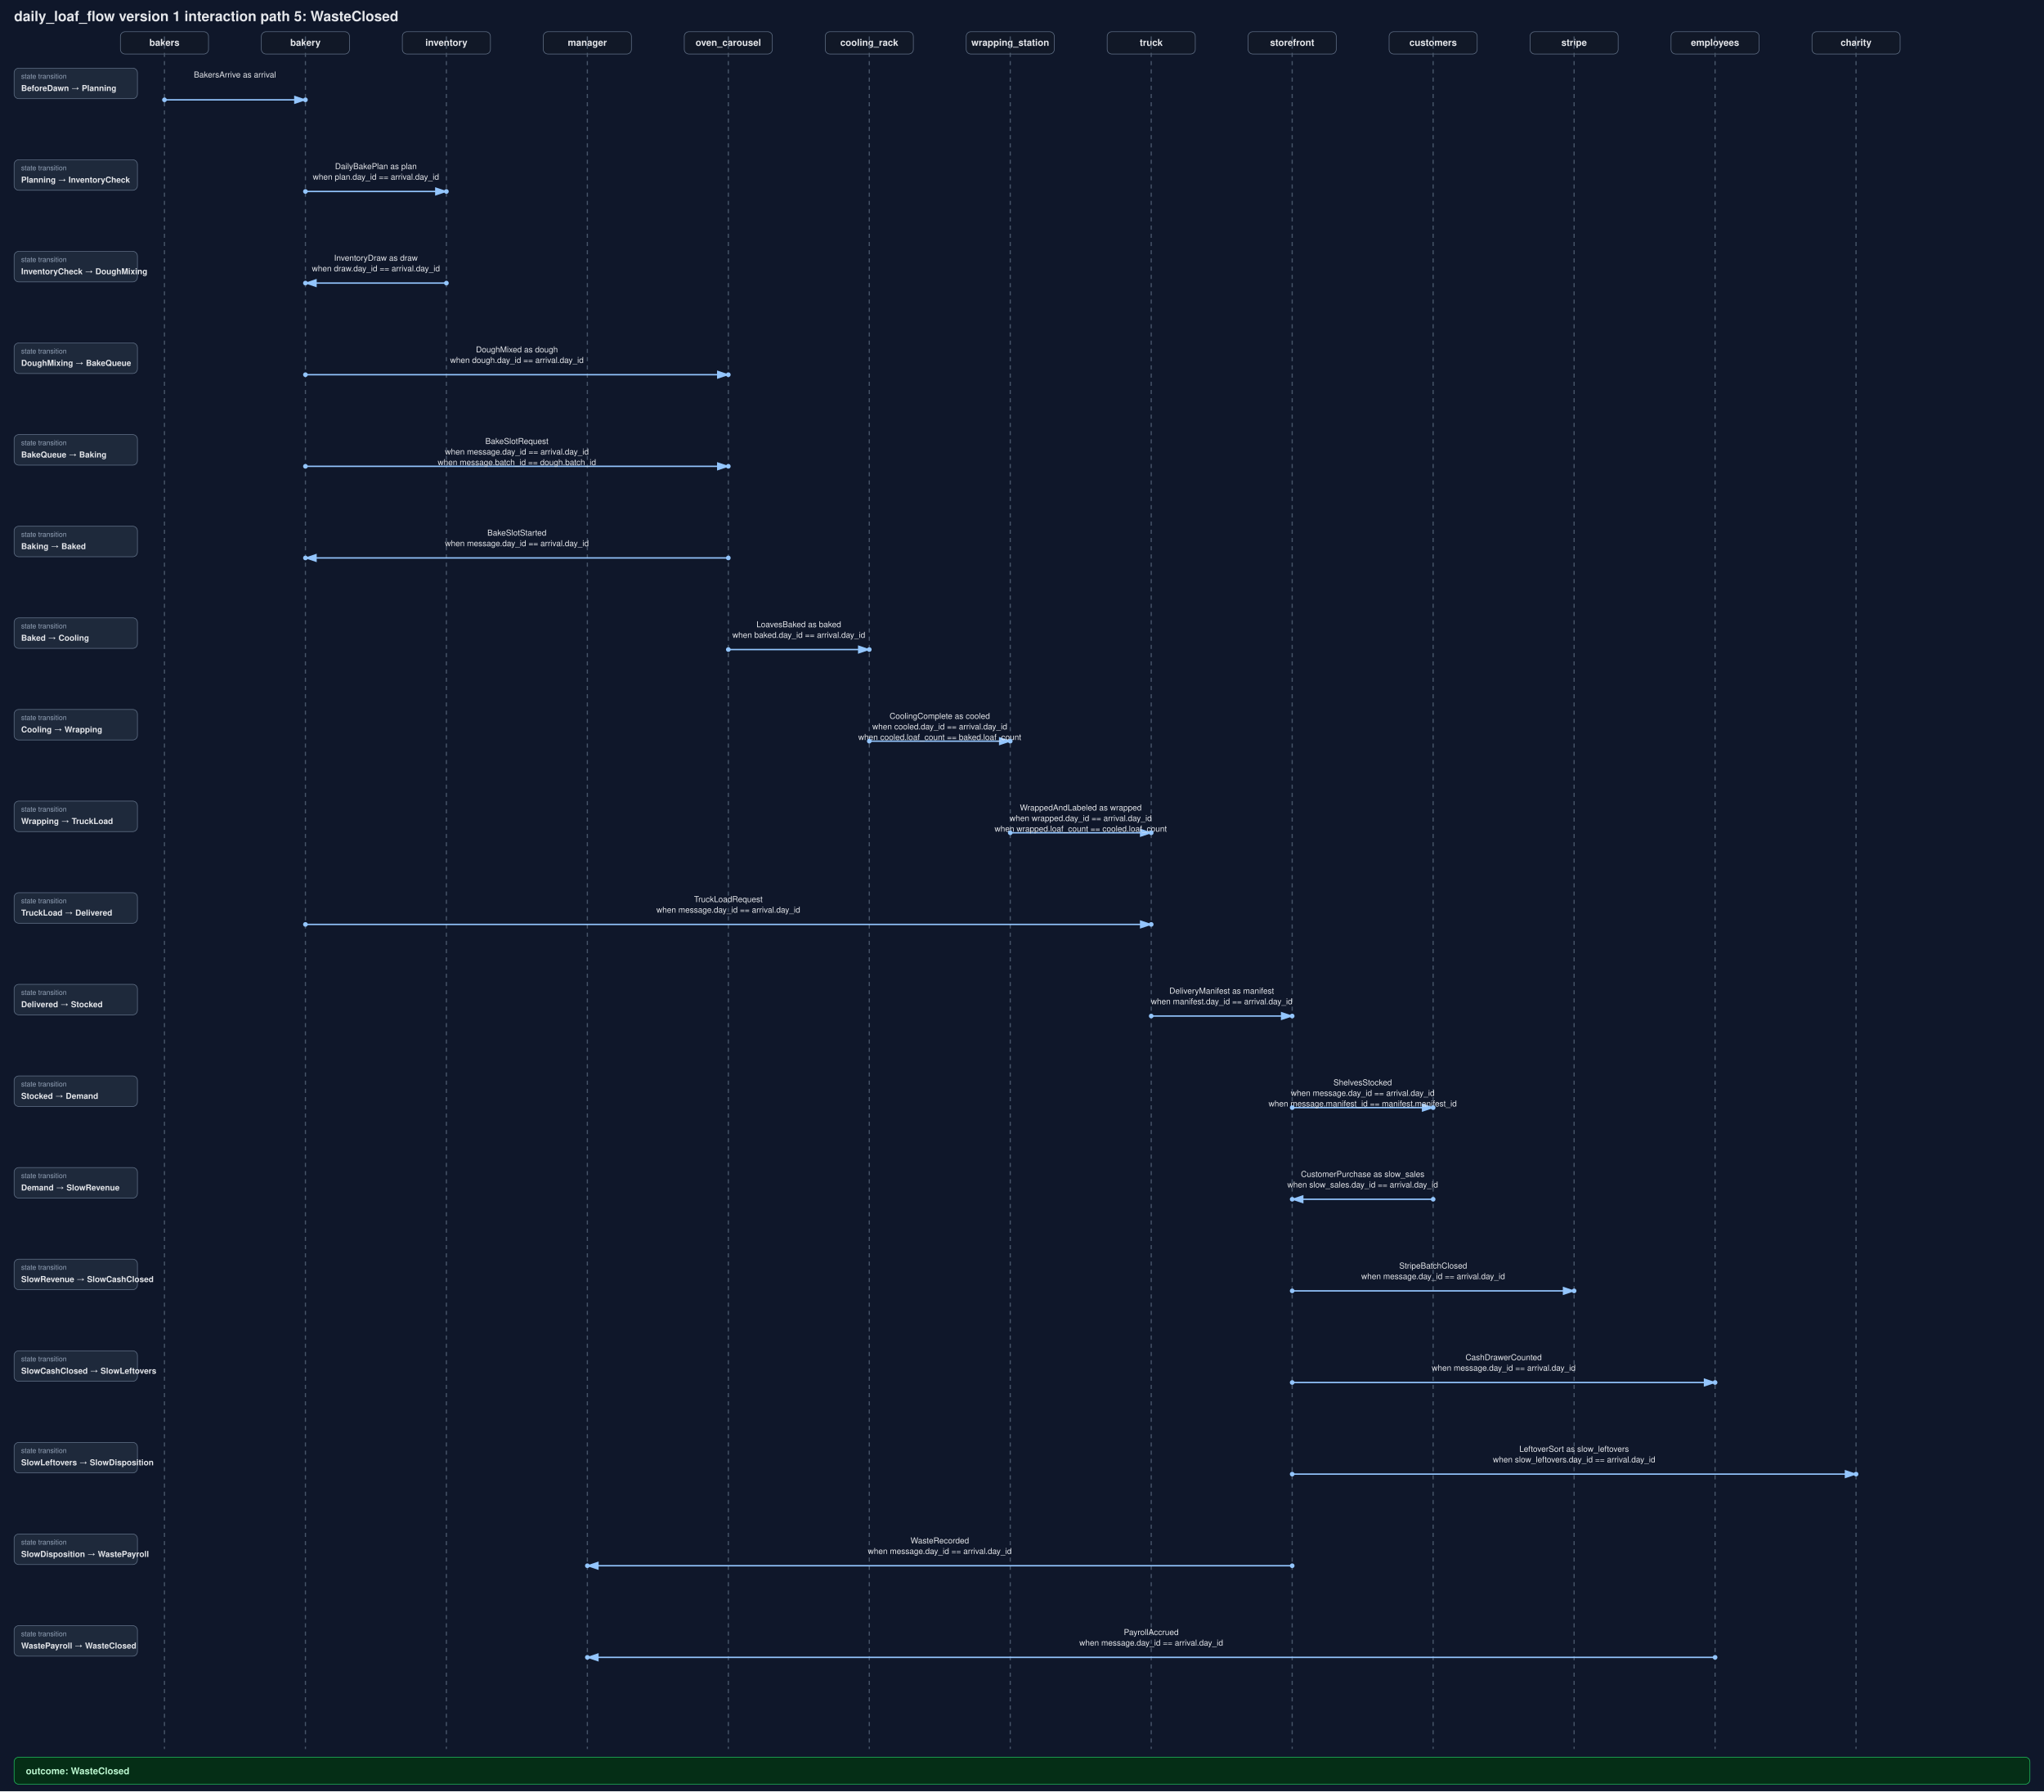
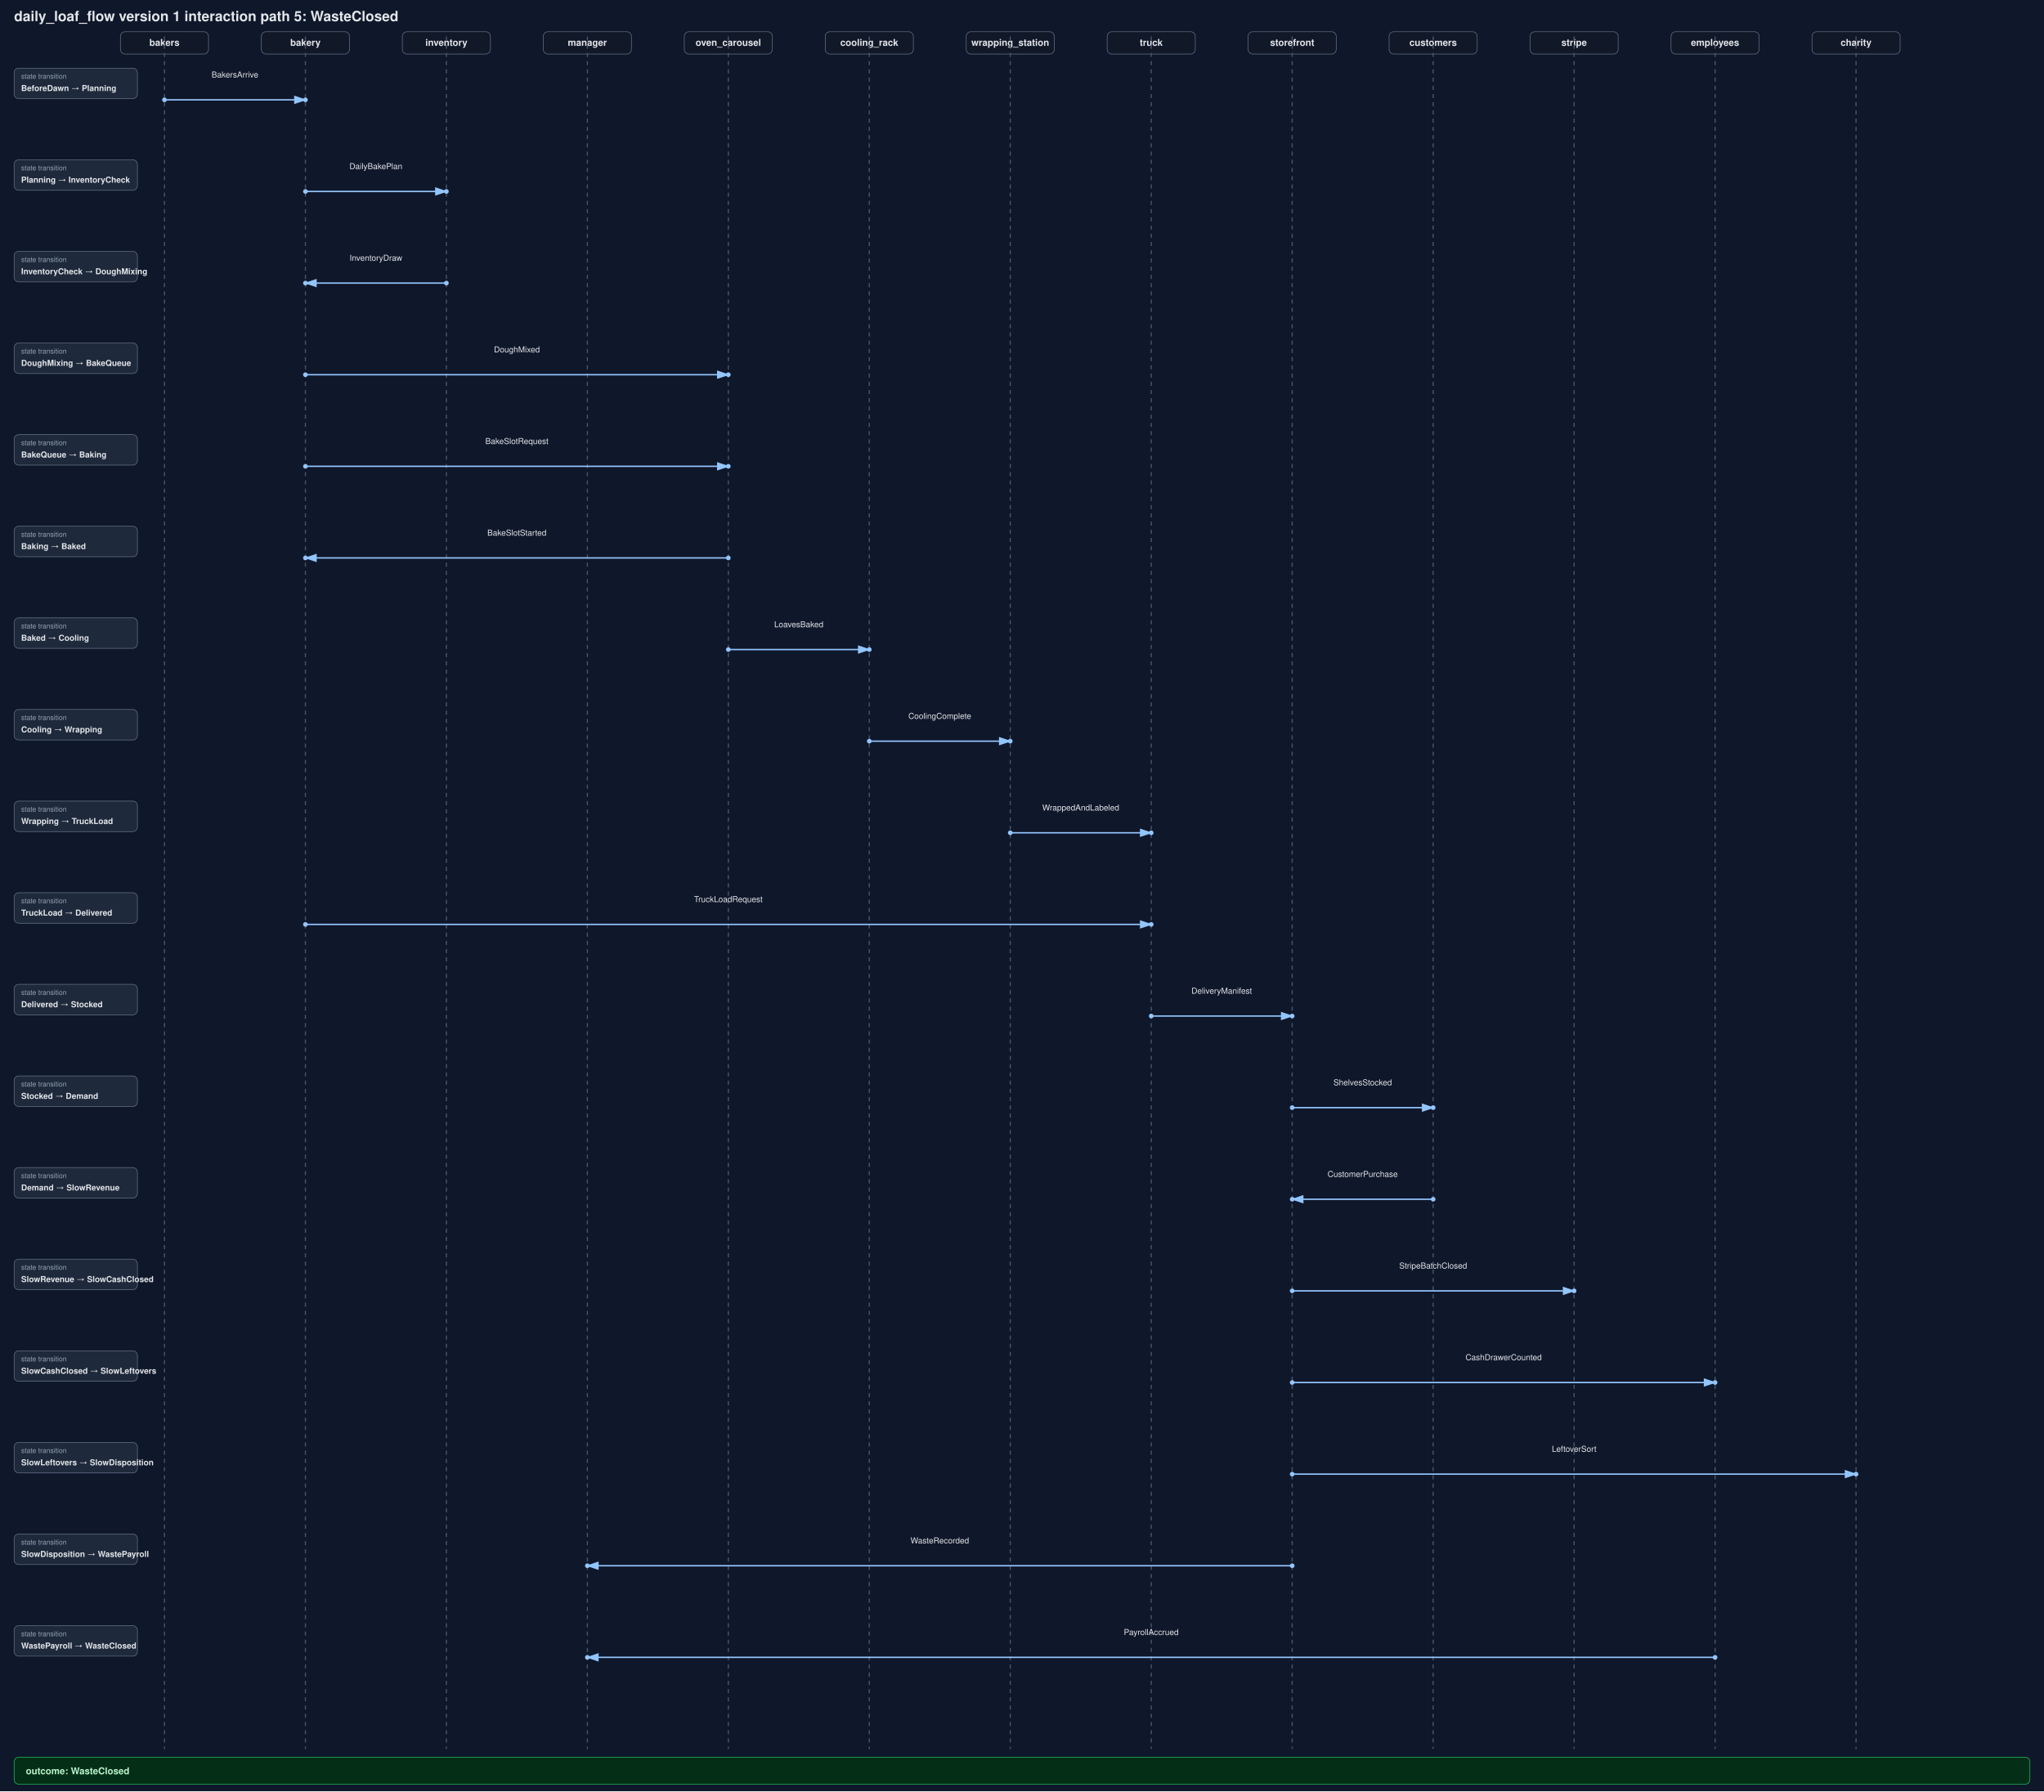
<svg xmlns="http://www.w3.org/2000/svg" width="3480" height="3050" viewBox="0 0 3480 3050">
  <defs>
    <marker id="arrow" markerWidth="10" markerHeight="10" refX="8" refY="3" orient="auto" markerUnits="strokeWidth">
      <path d="M0,0 L0,6 L9,3 z" fill="#93c5fd" />
    </marker>
  </defs>
  <rect width="100%" height="100%" fill="#0f172a" />
  <text x="24" y="36" fill="#e5e7eb" font-family="Helvetica, Arial, sans-serif" font-size="24" font-weight="700">daily_loaf_flow version 1 interaction path 5: WasteClosed</text>
  <rect x="205" y="54" width="150" height="38" rx="8" fill="#111827" stroke="#64748b" />
  <text x="280" y="78" text-anchor="middle" fill="#e5e7eb" font-family="Helvetica, Arial, sans-serif" font-size="16" font-weight="700">bakers</text>
  <line x1="280" y1="62" x2="280" y2="2978" stroke="#475569" stroke-width="2" stroke-dasharray="7 7" />
  <rect x="445" y="54" width="150" height="38" rx="8" fill="#111827" stroke="#64748b" />
  <text x="520" y="78" text-anchor="middle" fill="#e5e7eb" font-family="Helvetica, Arial, sans-serif" font-size="16" font-weight="700">bakery</text>
  <line x1="520" y1="62" x2="520" y2="2978" stroke="#475569" stroke-width="2" stroke-dasharray="7 7" />
  <rect x="685" y="54" width="150" height="38" rx="8" fill="#111827" stroke="#64748b" />
  <text x="760" y="78" text-anchor="middle" fill="#e5e7eb" font-family="Helvetica, Arial, sans-serif" font-size="16" font-weight="700">inventory</text>
  <line x1="760" y1="62" x2="760" y2="2978" stroke="#475569" stroke-width="2" stroke-dasharray="7 7" />
  <rect x="925" y="54" width="150" height="38" rx="8" fill="#111827" stroke="#64748b" />
  <text x="1000" y="78" text-anchor="middle" fill="#e5e7eb" font-family="Helvetica, Arial, sans-serif" font-size="16" font-weight="700">manager</text>
  <line x1="1000" y1="62" x2="1000" y2="2978" stroke="#475569" stroke-width="2" stroke-dasharray="7 7" />
  <rect x="1165" y="54" width="150" height="38" rx="8" fill="#111827" stroke="#64748b" />
  <text x="1240" y="78" text-anchor="middle" fill="#e5e7eb" font-family="Helvetica, Arial, sans-serif" font-size="16" font-weight="700">oven_carousel</text>
  <line x1="1240" y1="62" x2="1240" y2="2978" stroke="#475569" stroke-width="2" stroke-dasharray="7 7" />
  <rect x="1405" y="54" width="150" height="38" rx="8" fill="#111827" stroke="#64748b" />
  <text x="1480" y="78" text-anchor="middle" fill="#e5e7eb" font-family="Helvetica, Arial, sans-serif" font-size="16" font-weight="700">cooling_rack</text>
  <line x1="1480" y1="62" x2="1480" y2="2978" stroke="#475569" stroke-width="2" stroke-dasharray="7 7" />
  <rect x="1645" y="54" width="150" height="38" rx="8" fill="#111827" stroke="#64748b" />
  <text x="1720" y="78" text-anchor="middle" fill="#e5e7eb" font-family="Helvetica, Arial, sans-serif" font-size="16" font-weight="700">wrapping_station</text>
  <line x1="1720" y1="62" x2="1720" y2="2978" stroke="#475569" stroke-width="2" stroke-dasharray="7 7" />
  <rect x="1885" y="54" width="150" height="38" rx="8" fill="#111827" stroke="#64748b" />
  <text x="1960" y="78" text-anchor="middle" fill="#e5e7eb" font-family="Helvetica, Arial, sans-serif" font-size="16" font-weight="700">truck</text>
  <line x1="1960" y1="62" x2="1960" y2="2978" stroke="#475569" stroke-width="2" stroke-dasharray="7 7" />
  <rect x="2125" y="54" width="150" height="38" rx="8" fill="#111827" stroke="#64748b" />
  <text x="2200" y="78" text-anchor="middle" fill="#e5e7eb" font-family="Helvetica, Arial, sans-serif" font-size="16" font-weight="700">storefront</text>
  <line x1="2200" y1="62" x2="2200" y2="2978" stroke="#475569" stroke-width="2" stroke-dasharray="7 7" />
  <rect x="2365" y="54" width="150" height="38" rx="8" fill="#111827" stroke="#64748b" />
  <text x="2440" y="78" text-anchor="middle" fill="#e5e7eb" font-family="Helvetica, Arial, sans-serif" font-size="16" font-weight="700">customers</text>
  <line x1="2440" y1="62" x2="2440" y2="2978" stroke="#475569" stroke-width="2" stroke-dasharray="7 7" />
  <rect x="2605" y="54" width="150" height="38" rx="8" fill="#111827" stroke="#64748b" />
  <text x="2680" y="78" text-anchor="middle" fill="#e5e7eb" font-family="Helvetica, Arial, sans-serif" font-size="16" font-weight="700">stripe</text>
  <line x1="2680" y1="62" x2="2680" y2="2978" stroke="#475569" stroke-width="2" stroke-dasharray="7 7" />
  <rect x="2845" y="54" width="150" height="38" rx="8" fill="#111827" stroke="#64748b" />
  <text x="2920" y="78" text-anchor="middle" fill="#e5e7eb" font-family="Helvetica, Arial, sans-serif" font-size="16" font-weight="700">employees</text>
  <line x1="2920" y1="62" x2="2920" y2="2978" stroke="#475569" stroke-width="2" stroke-dasharray="7 7" />
  <rect x="3085" y="54" width="150" height="38" rx="8" fill="#111827" stroke="#64748b" />
  <text x="3160" y="78" text-anchor="middle" fill="#e5e7eb" font-family="Helvetica, Arial, sans-serif" font-size="16" font-weight="700">charity</text>
  <line x1="3160" y1="62" x2="3160" y2="2978" stroke="#475569" stroke-width="2" stroke-dasharray="7 7" />
  <rect x="24" y="116" width="210" height="52" rx="8" fill="#1e293b" stroke="#64748b" />
  <text x="36" y="134" fill="#94a3b8" font-family="Helvetica, Arial, sans-serif" font-size="12">state transition</text>
  <text x="36" y="155" fill="#e5e7eb" font-family="Helvetica, Arial, sans-serif" font-size="14" font-weight="700">BeforeDawn → Planning</text>
  <line x1="280" y1="170" x2="520" y2="170" stroke="#93c5fd" stroke-width="2.4" marker-end="url(#arrow)" />
-   <text x="400" y="132" text-anchor="middle" fill="#e5e7eb" font-family="Helvetica, Arial, sans-serif" font-size="14">BakersArrive as arrival</text>
+   <text x="400" y="132" text-anchor="middle" fill="#e5e7eb" font-family="Helvetica, Arial, sans-serif" font-size="14">BakersArrive</text>
  <circle cx="280" cy="170" r="4" fill="#93c5fd" />
  <circle cx="520" cy="170" r="4" fill="#93c5fd" />
  <rect x="24" y="272" width="210" height="52" rx="8" fill="#1e293b" stroke="#64748b" />
  <text x="36" y="290" fill="#94a3b8" font-family="Helvetica, Arial, sans-serif" font-size="12">state transition</text>
  <text x="36" y="311" fill="#e5e7eb" font-family="Helvetica, Arial, sans-serif" font-size="14" font-weight="700">Planning → InventoryCheck</text>
  <line x1="520" y1="326" x2="760" y2="326" stroke="#93c5fd" stroke-width="2.4" marker-end="url(#arrow)" />
-   <text x="640" y="288" text-anchor="middle" fill="#e5e7eb" font-family="Helvetica, Arial, sans-serif" font-size="14">DailyBakePlan as plan</text>
-   <text x="640" y="306" text-anchor="middle" fill="#e5e7eb" font-family="Helvetica, Arial, sans-serif" font-size="14">when plan.day_id == arrival.day_id</text>
+   <text x="640" y="288" text-anchor="middle" fill="#e5e7eb" font-family="Helvetica, Arial, sans-serif" font-size="14">DailyBakePlan</text>
  <circle cx="520" cy="326" r="4" fill="#93c5fd" />
  <circle cx="760" cy="326" r="4" fill="#93c5fd" />
  <rect x="24" y="428" width="210" height="52" rx="8" fill="#1e293b" stroke="#64748b" />
  <text x="36" y="446" fill="#94a3b8" font-family="Helvetica, Arial, sans-serif" font-size="12">state transition</text>
  <text x="36" y="467" fill="#e5e7eb" font-family="Helvetica, Arial, sans-serif" font-size="14" font-weight="700">InventoryCheck → DoughMixing</text>
  <line x1="760" y1="482" x2="520" y2="482" stroke="#93c5fd" stroke-width="2.4" marker-end="url(#arrow)" />
-   <text x="640" y="444" text-anchor="middle" fill="#e5e7eb" font-family="Helvetica, Arial, sans-serif" font-size="14">InventoryDraw as draw</text>
-   <text x="640" y="462" text-anchor="middle" fill="#e5e7eb" font-family="Helvetica, Arial, sans-serif" font-size="14">when draw.day_id == arrival.day_id</text>
+   <text x="640" y="444" text-anchor="middle" fill="#e5e7eb" font-family="Helvetica, Arial, sans-serif" font-size="14">InventoryDraw</text>
  <circle cx="760" cy="482" r="4" fill="#93c5fd" />
  <circle cx="520" cy="482" r="4" fill="#93c5fd" />
  <rect x="24" y="584" width="210" height="52" rx="8" fill="#1e293b" stroke="#64748b" />
  <text x="36" y="602" fill="#94a3b8" font-family="Helvetica, Arial, sans-serif" font-size="12">state transition</text>
  <text x="36" y="623" fill="#e5e7eb" font-family="Helvetica, Arial, sans-serif" font-size="14" font-weight="700">DoughMixing → BakeQueue</text>
  <line x1="520" y1="638" x2="1240" y2="638" stroke="#93c5fd" stroke-width="2.4" marker-end="url(#arrow)" />
-   <text x="880" y="600" text-anchor="middle" fill="#e5e7eb" font-family="Helvetica, Arial, sans-serif" font-size="14">DoughMixed as dough</text>
-   <text x="880" y="618" text-anchor="middle" fill="#e5e7eb" font-family="Helvetica, Arial, sans-serif" font-size="14">when dough.day_id == arrival.day_id</text>
+   <text x="880" y="600" text-anchor="middle" fill="#e5e7eb" font-family="Helvetica, Arial, sans-serif" font-size="14">DoughMixed</text>
  <circle cx="520" cy="638" r="4" fill="#93c5fd" />
  <circle cx="1240" cy="638" r="4" fill="#93c5fd" />
  <rect x="24" y="740" width="210" height="52" rx="8" fill="#1e293b" stroke="#64748b" />
  <text x="36" y="758" fill="#94a3b8" font-family="Helvetica, Arial, sans-serif" font-size="12">state transition</text>
  <text x="36" y="779" fill="#e5e7eb" font-family="Helvetica, Arial, sans-serif" font-size="14" font-weight="700">BakeQueue → Baking</text>
  <line x1="520" y1="794" x2="1240" y2="794" stroke="#93c5fd" stroke-width="2.4" marker-end="url(#arrow)" />
  <text x="880" y="756" text-anchor="middle" fill="#e5e7eb" font-family="Helvetica, Arial, sans-serif" font-size="14">BakeSlotRequest</text>
-   <text x="880" y="774" text-anchor="middle" fill="#e5e7eb" font-family="Helvetica, Arial, sans-serif" font-size="14">when message.day_id == arrival.day_id</text>
-   <text x="880" y="792" text-anchor="middle" fill="#e5e7eb" font-family="Helvetica, Arial, sans-serif" font-size="14">when message.batch_id == dough.batch_id</text>
  <circle cx="520" cy="794" r="4" fill="#93c5fd" />
  <circle cx="1240" cy="794" r="4" fill="#93c5fd" />
  <rect x="24" y="896" width="210" height="52" rx="8" fill="#1e293b" stroke="#64748b" />
  <text x="36" y="914" fill="#94a3b8" font-family="Helvetica, Arial, sans-serif" font-size="12">state transition</text>
  <text x="36" y="935" fill="#e5e7eb" font-family="Helvetica, Arial, sans-serif" font-size="14" font-weight="700">Baking → Baked</text>
  <line x1="1240" y1="950" x2="520" y2="950" stroke="#93c5fd" stroke-width="2.4" marker-end="url(#arrow)" />
  <text x="880" y="912" text-anchor="middle" fill="#e5e7eb" font-family="Helvetica, Arial, sans-serif" font-size="14">BakeSlotStarted</text>
-   <text x="880" y="930" text-anchor="middle" fill="#e5e7eb" font-family="Helvetica, Arial, sans-serif" font-size="14">when message.day_id == arrival.day_id</text>
  <circle cx="1240" cy="950" r="4" fill="#93c5fd" />
  <circle cx="520" cy="950" r="4" fill="#93c5fd" />
  <rect x="24" y="1052" width="210" height="52" rx="8" fill="#1e293b" stroke="#64748b" />
  <text x="36" y="1070" fill="#94a3b8" font-family="Helvetica, Arial, sans-serif" font-size="12">state transition</text>
  <text x="36" y="1091" fill="#e5e7eb" font-family="Helvetica, Arial, sans-serif" font-size="14" font-weight="700">Baked → Cooling</text>
  <line x1="1240" y1="1106" x2="1480" y2="1106" stroke="#93c5fd" stroke-width="2.4" marker-end="url(#arrow)" />
-   <text x="1360" y="1068" text-anchor="middle" fill="#e5e7eb" font-family="Helvetica, Arial, sans-serif" font-size="14">LoavesBaked as baked</text>
-   <text x="1360" y="1086" text-anchor="middle" fill="#e5e7eb" font-family="Helvetica, Arial, sans-serif" font-size="14">when baked.day_id == arrival.day_id</text>
+   <text x="1360" y="1068" text-anchor="middle" fill="#e5e7eb" font-family="Helvetica, Arial, sans-serif" font-size="14">LoavesBaked</text>
  <circle cx="1240" cy="1106" r="4" fill="#93c5fd" />
  <circle cx="1480" cy="1106" r="4" fill="#93c5fd" />
  <rect x="24" y="1208" width="210" height="52" rx="8" fill="#1e293b" stroke="#64748b" />
  <text x="36" y="1226" fill="#94a3b8" font-family="Helvetica, Arial, sans-serif" font-size="12">state transition</text>
  <text x="36" y="1247" fill="#e5e7eb" font-family="Helvetica, Arial, sans-serif" font-size="14" font-weight="700">Cooling → Wrapping</text>
  <line x1="1480" y1="1262" x2="1720" y2="1262" stroke="#93c5fd" stroke-width="2.4" marker-end="url(#arrow)" />
-   <text x="1600" y="1224" text-anchor="middle" fill="#e5e7eb" font-family="Helvetica, Arial, sans-serif" font-size="14">CoolingComplete as cooled</text>
-   <text x="1600" y="1242" text-anchor="middle" fill="#e5e7eb" font-family="Helvetica, Arial, sans-serif" font-size="14">when cooled.day_id == arrival.day_id</text>
-   <text x="1600" y="1260" text-anchor="middle" fill="#e5e7eb" font-family="Helvetica, Arial, sans-serif" font-size="14">when cooled.loaf_count == baked.loaf_count</text>
+   <text x="1600" y="1224" text-anchor="middle" fill="#e5e7eb" font-family="Helvetica, Arial, sans-serif" font-size="14">CoolingComplete</text>
  <circle cx="1480" cy="1262" r="4" fill="#93c5fd" />
  <circle cx="1720" cy="1262" r="4" fill="#93c5fd" />
  <rect x="24" y="1364" width="210" height="52" rx="8" fill="#1e293b" stroke="#64748b" />
  <text x="36" y="1382" fill="#94a3b8" font-family="Helvetica, Arial, sans-serif" font-size="12">state transition</text>
  <text x="36" y="1403" fill="#e5e7eb" font-family="Helvetica, Arial, sans-serif" font-size="14" font-weight="700">Wrapping → TruckLoad</text>
  <line x1="1720" y1="1418" x2="1960" y2="1418" stroke="#93c5fd" stroke-width="2.4" marker-end="url(#arrow)" />
-   <text x="1840" y="1380" text-anchor="middle" fill="#e5e7eb" font-family="Helvetica, Arial, sans-serif" font-size="14">WrappedAndLabeled as wrapped</text>
-   <text x="1840" y="1398" text-anchor="middle" fill="#e5e7eb" font-family="Helvetica, Arial, sans-serif" font-size="14">when wrapped.day_id == arrival.day_id</text>
-   <text x="1840" y="1416" text-anchor="middle" fill="#e5e7eb" font-family="Helvetica, Arial, sans-serif" font-size="14">when wrapped.loaf_count == cooled.loaf_count</text>
+   <text x="1840" y="1380" text-anchor="middle" fill="#e5e7eb" font-family="Helvetica, Arial, sans-serif" font-size="14">WrappedAndLabeled</text>
  <circle cx="1720" cy="1418" r="4" fill="#93c5fd" />
  <circle cx="1960" cy="1418" r="4" fill="#93c5fd" />
  <rect x="24" y="1520" width="210" height="52" rx="8" fill="#1e293b" stroke="#64748b" />
  <text x="36" y="1538" fill="#94a3b8" font-family="Helvetica, Arial, sans-serif" font-size="12">state transition</text>
  <text x="36" y="1559" fill="#e5e7eb" font-family="Helvetica, Arial, sans-serif" font-size="14" font-weight="700">TruckLoad → Delivered</text>
  <line x1="520" y1="1574" x2="1960" y2="1574" stroke="#93c5fd" stroke-width="2.4" marker-end="url(#arrow)" />
  <text x="1240" y="1536" text-anchor="middle" fill="#e5e7eb" font-family="Helvetica, Arial, sans-serif" font-size="14">TruckLoadRequest</text>
-   <text x="1240" y="1554" text-anchor="middle" fill="#e5e7eb" font-family="Helvetica, Arial, sans-serif" font-size="14">when message.day_id == arrival.day_id</text>
  <circle cx="520" cy="1574" r="4" fill="#93c5fd" />
  <circle cx="1960" cy="1574" r="4" fill="#93c5fd" />
  <rect x="24" y="1676" width="210" height="52" rx="8" fill="#1e293b" stroke="#64748b" />
  <text x="36" y="1694" fill="#94a3b8" font-family="Helvetica, Arial, sans-serif" font-size="12">state transition</text>
  <text x="36" y="1715" fill="#e5e7eb" font-family="Helvetica, Arial, sans-serif" font-size="14" font-weight="700">Delivered → Stocked</text>
  <line x1="1960" y1="1730" x2="2200" y2="1730" stroke="#93c5fd" stroke-width="2.4" marker-end="url(#arrow)" />
-   <text x="2080" y="1692" text-anchor="middle" fill="#e5e7eb" font-family="Helvetica, Arial, sans-serif" font-size="14">DeliveryManifest as manifest</text>
-   <text x="2080" y="1710" text-anchor="middle" fill="#e5e7eb" font-family="Helvetica, Arial, sans-serif" font-size="14">when manifest.day_id == arrival.day_id</text>
+   <text x="2080" y="1692" text-anchor="middle" fill="#e5e7eb" font-family="Helvetica, Arial, sans-serif" font-size="14">DeliveryManifest</text>
  <circle cx="1960" cy="1730" r="4" fill="#93c5fd" />
  <circle cx="2200" cy="1730" r="4" fill="#93c5fd" />
  <rect x="24" y="1832" width="210" height="52" rx="8" fill="#1e293b" stroke="#64748b" />
  <text x="36" y="1850" fill="#94a3b8" font-family="Helvetica, Arial, sans-serif" font-size="12">state transition</text>
  <text x="36" y="1871" fill="#e5e7eb" font-family="Helvetica, Arial, sans-serif" font-size="14" font-weight="700">Stocked → Demand</text>
  <line x1="2200" y1="1886" x2="2440" y2="1886" stroke="#93c5fd" stroke-width="2.4" marker-end="url(#arrow)" />
  <text x="2320" y="1848" text-anchor="middle" fill="#e5e7eb" font-family="Helvetica, Arial, sans-serif" font-size="14">ShelvesStocked</text>
-   <text x="2320" y="1866" text-anchor="middle" fill="#e5e7eb" font-family="Helvetica, Arial, sans-serif" font-size="14">when message.day_id == arrival.day_id</text>
-   <text x="2320" y="1884" text-anchor="middle" fill="#e5e7eb" font-family="Helvetica, Arial, sans-serif" font-size="14">when message.manifest_id == manifest.manifest_id</text>
  <circle cx="2200" cy="1886" r="4" fill="#93c5fd" />
  <circle cx="2440" cy="1886" r="4" fill="#93c5fd" />
  <rect x="24" y="1988" width="210" height="52" rx="8" fill="#1e293b" stroke="#64748b" />
  <text x="36" y="2006" fill="#94a3b8" font-family="Helvetica, Arial, sans-serif" font-size="12">state transition</text>
  <text x="36" y="2027" fill="#e5e7eb" font-family="Helvetica, Arial, sans-serif" font-size="14" font-weight="700">Demand → SlowRevenue</text>
  <line x1="2440" y1="2042" x2="2200" y2="2042" stroke="#93c5fd" stroke-width="2.4" marker-end="url(#arrow)" />
-   <text x="2320" y="2004" text-anchor="middle" fill="#e5e7eb" font-family="Helvetica, Arial, sans-serif" font-size="14">CustomerPurchase as slow_sales</text>
-   <text x="2320" y="2022" text-anchor="middle" fill="#e5e7eb" font-family="Helvetica, Arial, sans-serif" font-size="14">when slow_sales.day_id == arrival.day_id</text>
+   <text x="2320" y="2004" text-anchor="middle" fill="#e5e7eb" font-family="Helvetica, Arial, sans-serif" font-size="14">CustomerPurchase</text>
  <circle cx="2440" cy="2042" r="4" fill="#93c5fd" />
  <circle cx="2200" cy="2042" r="4" fill="#93c5fd" />
  <rect x="24" y="2144" width="210" height="52" rx="8" fill="#1e293b" stroke="#64748b" />
  <text x="36" y="2162" fill="#94a3b8" font-family="Helvetica, Arial, sans-serif" font-size="12">state transition</text>
  <text x="36" y="2183" fill="#e5e7eb" font-family="Helvetica, Arial, sans-serif" font-size="14" font-weight="700">SlowRevenue → SlowCashClosed</text>
  <line x1="2200" y1="2198" x2="2680" y2="2198" stroke="#93c5fd" stroke-width="2.4" marker-end="url(#arrow)" />
  <text x="2440" y="2160" text-anchor="middle" fill="#e5e7eb" font-family="Helvetica, Arial, sans-serif" font-size="14">StripeBatchClosed</text>
-   <text x="2440" y="2178" text-anchor="middle" fill="#e5e7eb" font-family="Helvetica, Arial, sans-serif" font-size="14">when message.day_id == arrival.day_id</text>
  <circle cx="2200" cy="2198" r="4" fill="#93c5fd" />
  <circle cx="2680" cy="2198" r="4" fill="#93c5fd" />
  <rect x="24" y="2300" width="210" height="52" rx="8" fill="#1e293b" stroke="#64748b" />
  <text x="36" y="2318" fill="#94a3b8" font-family="Helvetica, Arial, sans-serif" font-size="12">state transition</text>
  <text x="36" y="2339" fill="#e5e7eb" font-family="Helvetica, Arial, sans-serif" font-size="14" font-weight="700">SlowCashClosed → SlowLeftovers</text>
  <line x1="2200" y1="2354" x2="2920" y2="2354" stroke="#93c5fd" stroke-width="2.4" marker-end="url(#arrow)" />
  <text x="2560" y="2316" text-anchor="middle" fill="#e5e7eb" font-family="Helvetica, Arial, sans-serif" font-size="14">CashDrawerCounted</text>
-   <text x="2560" y="2334" text-anchor="middle" fill="#e5e7eb" font-family="Helvetica, Arial, sans-serif" font-size="14">when message.day_id == arrival.day_id</text>
  <circle cx="2200" cy="2354" r="4" fill="#93c5fd" />
  <circle cx="2920" cy="2354" r="4" fill="#93c5fd" />
  <rect x="24" y="2456" width="210" height="52" rx="8" fill="#1e293b" stroke="#64748b" />
  <text x="36" y="2474" fill="#94a3b8" font-family="Helvetica, Arial, sans-serif" font-size="12">state transition</text>
  <text x="36" y="2495" fill="#e5e7eb" font-family="Helvetica, Arial, sans-serif" font-size="14" font-weight="700">SlowLeftovers → SlowDisposition</text>
  <line x1="2200" y1="2510" x2="3160" y2="2510" stroke="#93c5fd" stroke-width="2.4" marker-end="url(#arrow)" />
-   <text x="2680" y="2472" text-anchor="middle" fill="#e5e7eb" font-family="Helvetica, Arial, sans-serif" font-size="14">LeftoverSort as slow_leftovers</text>
-   <text x="2680" y="2490" text-anchor="middle" fill="#e5e7eb" font-family="Helvetica, Arial, sans-serif" font-size="14">when slow_leftovers.day_id == arrival.day_id</text>
+   <text x="2680" y="2472" text-anchor="middle" fill="#e5e7eb" font-family="Helvetica, Arial, sans-serif" font-size="14">LeftoverSort</text>
  <circle cx="2200" cy="2510" r="4" fill="#93c5fd" />
  <circle cx="3160" cy="2510" r="4" fill="#93c5fd" />
  <rect x="24" y="2612" width="210" height="52" rx="8" fill="#1e293b" stroke="#64748b" />
  <text x="36" y="2630" fill="#94a3b8" font-family="Helvetica, Arial, sans-serif" font-size="12">state transition</text>
  <text x="36" y="2651" fill="#e5e7eb" font-family="Helvetica, Arial, sans-serif" font-size="14" font-weight="700">SlowDisposition → WastePayroll</text>
  <line x1="2200" y1="2666" x2="1000" y2="2666" stroke="#93c5fd" stroke-width="2.4" marker-end="url(#arrow)" />
  <text x="1600" y="2628" text-anchor="middle" fill="#e5e7eb" font-family="Helvetica, Arial, sans-serif" font-size="14">WasteRecorded</text>
-   <text x="1600" y="2646" text-anchor="middle" fill="#e5e7eb" font-family="Helvetica, Arial, sans-serif" font-size="14">when message.day_id == arrival.day_id</text>
  <circle cx="2200" cy="2666" r="4" fill="#93c5fd" />
  <circle cx="1000" cy="2666" r="4" fill="#93c5fd" />
  <rect x="24" y="2768" width="210" height="52" rx="8" fill="#1e293b" stroke="#64748b" />
  <text x="36" y="2786" fill="#94a3b8" font-family="Helvetica, Arial, sans-serif" font-size="12">state transition</text>
  <text x="36" y="2807" fill="#e5e7eb" font-family="Helvetica, Arial, sans-serif" font-size="14" font-weight="700">WastePayroll → WasteClosed</text>
  <line x1="2920" y1="2822" x2="1000" y2="2822" stroke="#93c5fd" stroke-width="2.4" marker-end="url(#arrow)" />
  <text x="1960" y="2784" text-anchor="middle" fill="#e5e7eb" font-family="Helvetica, Arial, sans-serif" font-size="14">PayrollAccrued</text>
-   <text x="1960" y="2802" text-anchor="middle" fill="#e5e7eb" font-family="Helvetica, Arial, sans-serif" font-size="14">when message.day_id == arrival.day_id</text>
  <circle cx="2920" cy="2822" r="4" fill="#93c5fd" />
  <circle cx="1000" cy="2822" r="4" fill="#93c5fd" />
  <rect x="24" y="2992" width="3432" height="46" rx="8" fill="#052e16" stroke="#22c55e" />
  <text x="44" y="3021" fill="#bbf7d0" font-family="Helvetica, Arial, sans-serif" font-size="16" font-weight="700">outcome: WasteClosed</text>
</svg>
